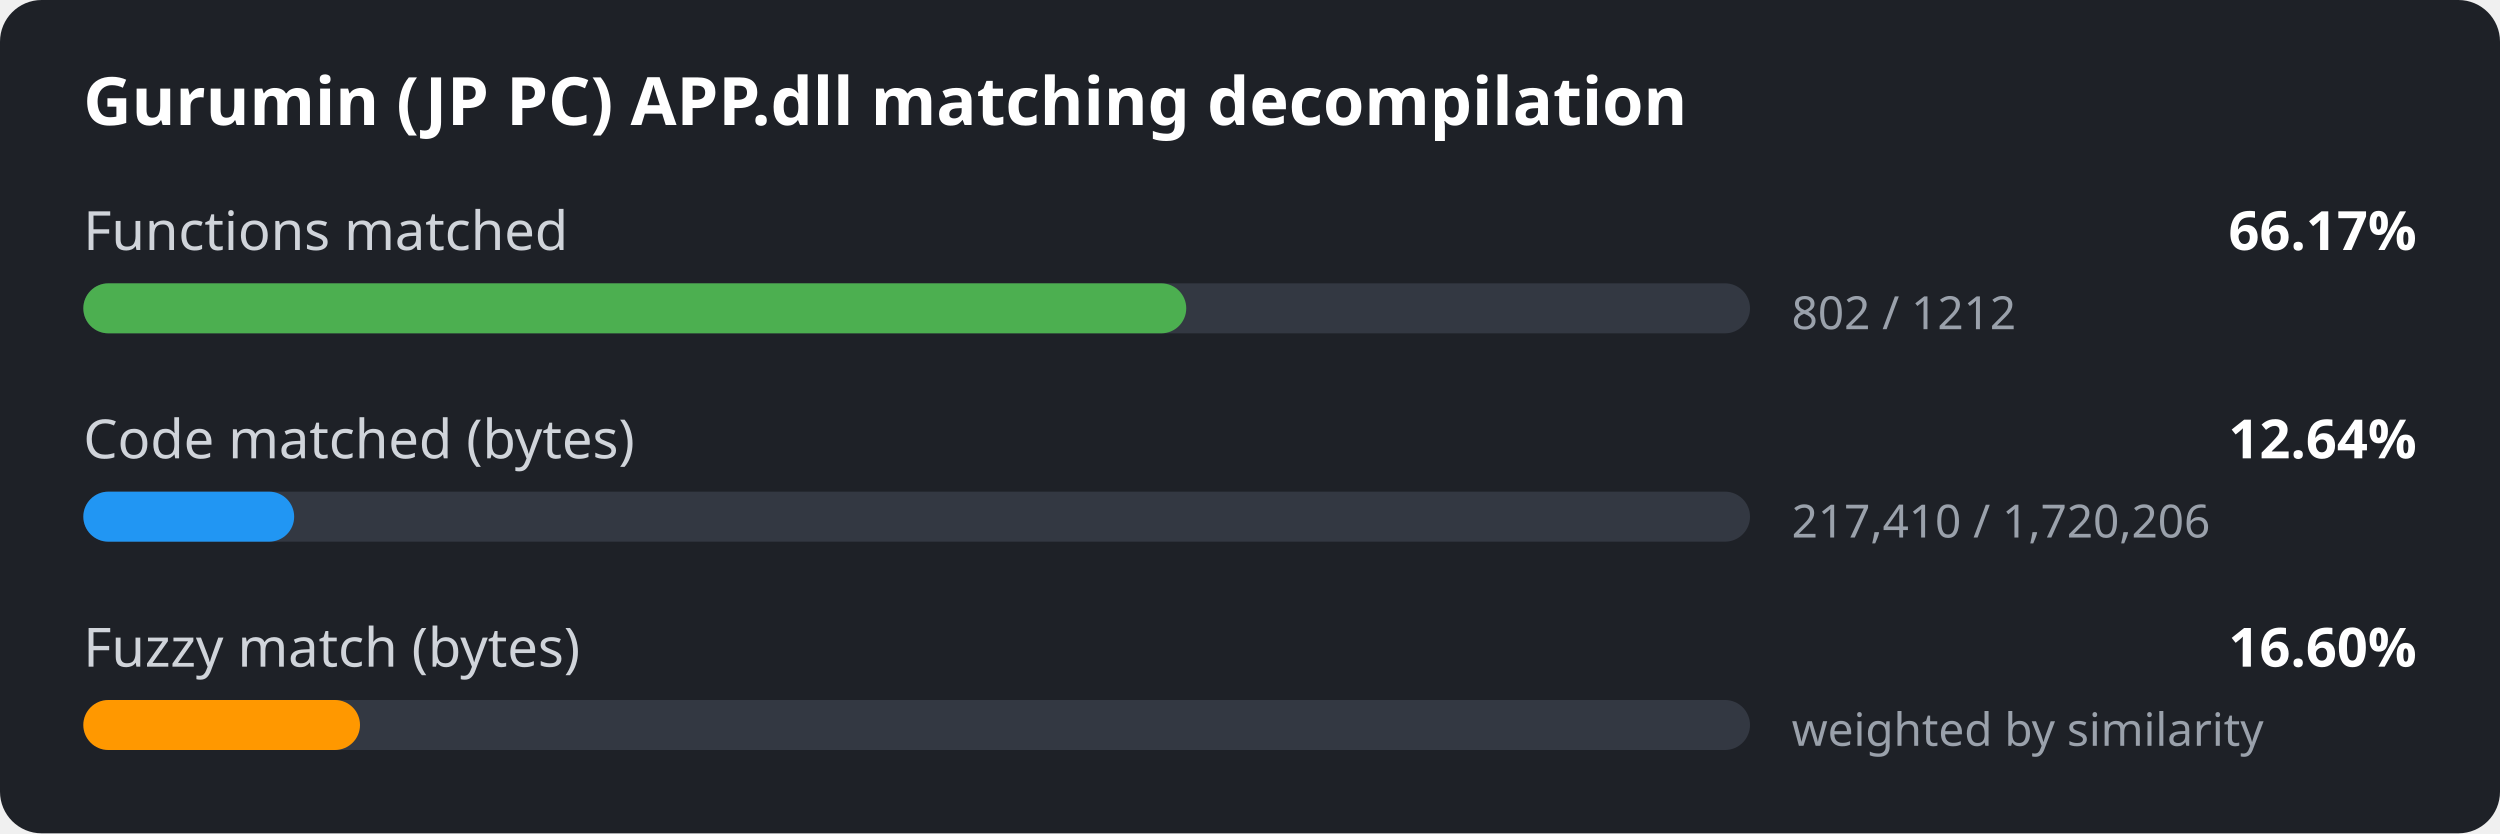
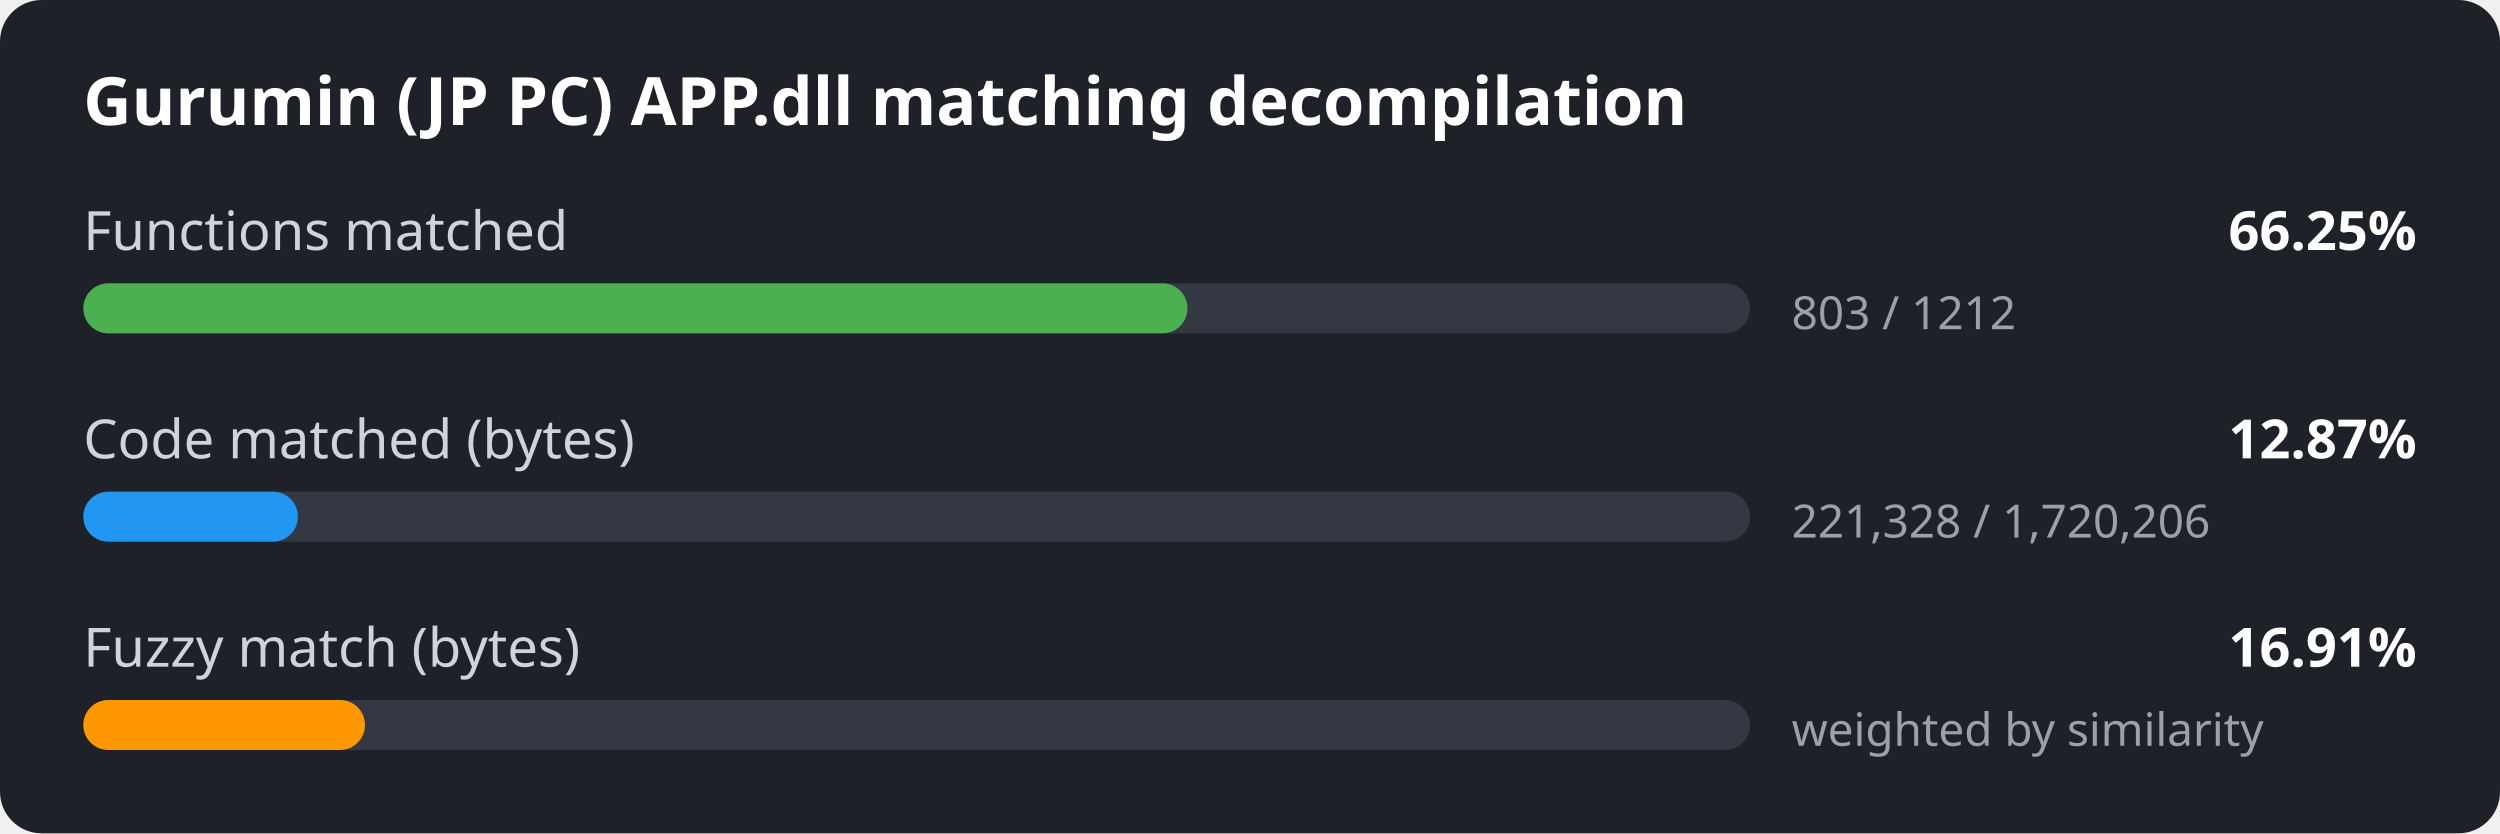
<svg xmlns="http://www.w3.org/2000/svg" width="600" height="200" viewBox="0 0 600 200">
  <style>
.bg { fill: #1e2127; }
.title { font: 600 16px sans-serif; fill: #ffffff; }
.label { font: 13px sans-serif; fill: #d0d4da; }
.value { font: 600 13px sans-serif; fill: #ffffff; }
.detail { font: 11px sans-serif; fill: #9aa1ab; }
.track { fill: #333842; }
</style>
  <rect width="600" height="200" rx="10" class="bg" />
  <text x="20" y="30" class="title">Gurumin (JP PC) APP.dll matching decompilation</text>
  <text x="20" y="60" class="label">Functions matched</text>
-   <text x="580" y="60" class="value" text-anchor="end">66.17%</text>
+   <text x="580" y="60" class="value" text-anchor="end">66.25%</text>
  <rect x="20" y="68" width="400" height="12" rx="6" class="track" />
-   <rect x="20" y="68" width="264.7" height="12" rx="6" fill="#4caf50" />
-   <text x="430" y="79" class="detail">802 / 1212</text>
+   <rect x="20" y="68" width="265.0" height="12" rx="6" fill="#4caf50" />
+   <text x="430" y="79" class="detail">803 / 1212</text>
  <text x="20" y="110" class="label">Code matched (bytes)</text>
-   <text x="580" y="110" class="value" text-anchor="end">12.64%</text>
+   <text x="580" y="110" class="value" text-anchor="end">12.87%</text>
  <rect x="20" y="118" width="400" height="12" rx="6" class="track" />
-   <rect x="20" y="118" width="50.6" height="12" rx="6" fill="#2196f3" />
-   <text x="430" y="129" class="detail">217,410 / 1,720,206</text>
+   <rect x="20" y="118" width="51.5" height="12" rx="6" fill="#2196f3" />
+   <text x="430" y="129" class="detail">221,328 / 1,720,206</text>
  <text x="20" y="160" class="label">Fuzzy match (bytes)</text>
-   <text x="580" y="160" class="value" text-anchor="end">16.60%</text>
+   <text x="580" y="160" class="value" text-anchor="end">16.91%</text>
  <rect x="20" y="168" width="400" height="12" rx="6" class="track" />
-   <rect x="20" y="168" width="66.4" height="12" rx="6" fill="#ff9800" />
+   <rect x="20" y="168" width="67.6" height="12" rx="6" fill="#ff9800" />
  <text x="430" y="179" class="detail">weighted by similarity</text>
</svg>
